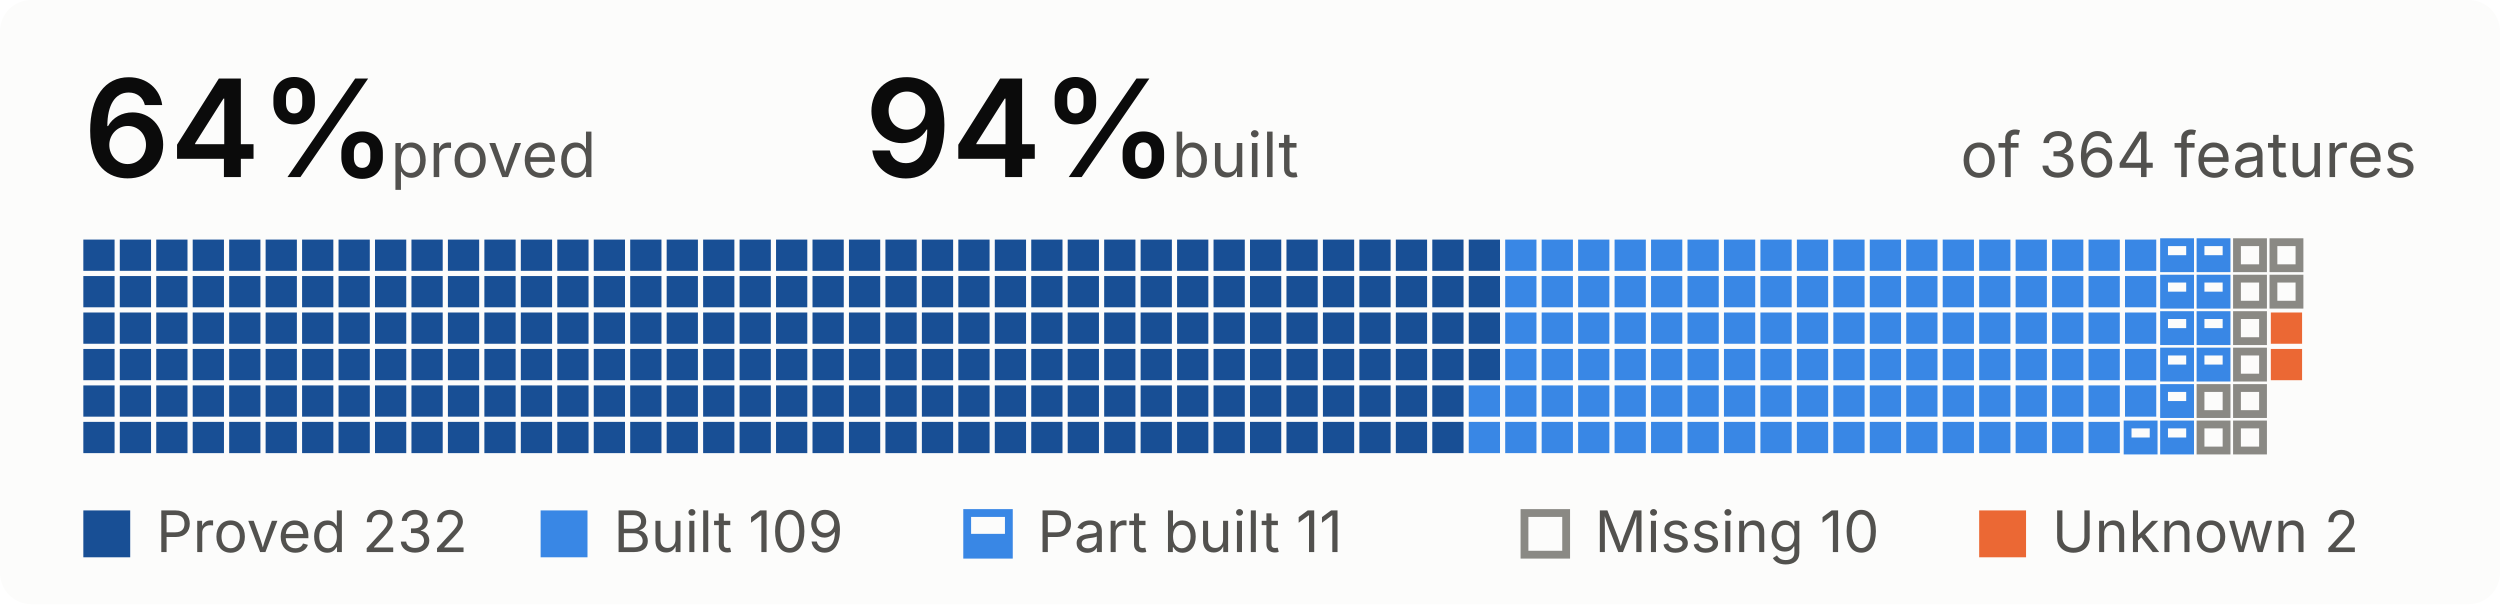
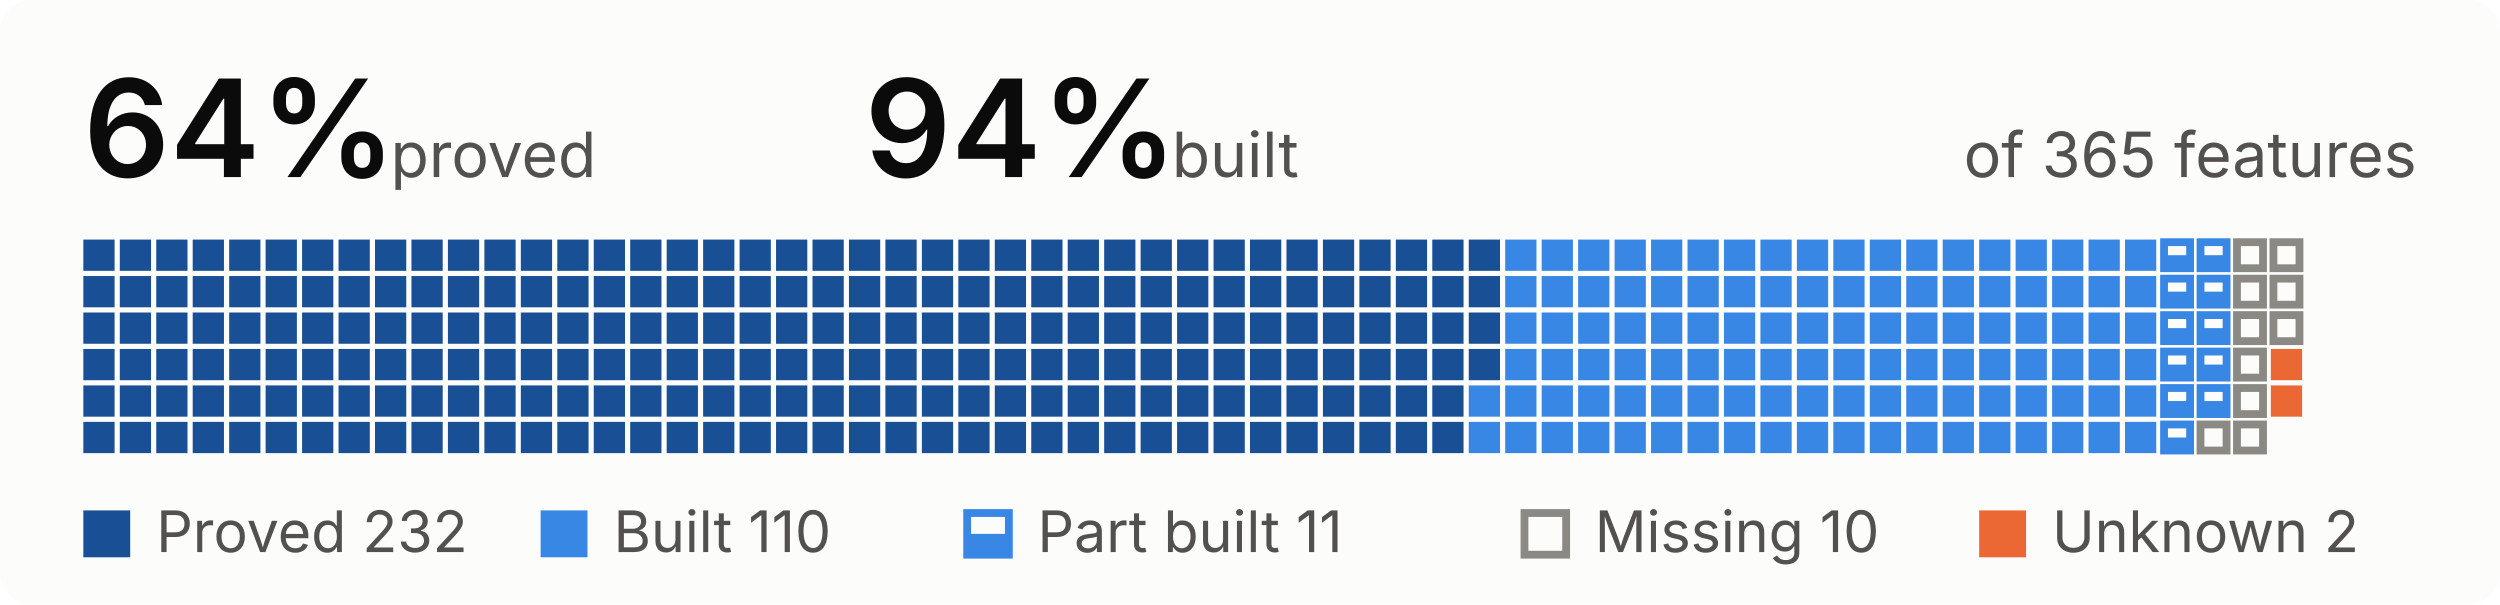
- <svg xmlns="http://www.w3.org/2000/svg" width="480" height="116" viewBox="0 0 480 116" role="img" aria-label="64 percent proved, 94 percent built, of 364 features">
+ <svg xmlns="http://www.w3.org/2000/svg" width="480" height="116" viewBox="0 0 480 116" role="img" aria-label="64 percent proved, 94 percent built, of 365 features">
  <style>
.bg{fill:#fcfcfb}.t{fill:#0b0b0b}.s{fill:#52514e}.rule{fill:#e1e0d9}
.proved{fill:#184f95}.built{fill:#3987e5}.unknown{fill:#eb6834}
.part-o{fill:none;stroke:#3987e5;stroke-width:1.5}.part-f{fill:#3987e5}
.missing{fill:none;stroke:#8a8984;stroke-width:1.5}
.pass{fill:#184f95}.fail{fill:#eb6834}.none{fill:none;stroke:#8a8984;stroke-width:1.5}
@media (prefers-color-scheme:dark){
.bg{fill:#1a1a19}.t{fill:#f0efec}.s{fill:#c3c2b7}.rule{fill:#383835}
.proved{fill:#86b6ef}.built{fill:#3987e5}.unknown{fill:#d95926}
.part-o{stroke:#3987e5}.part-f{fill:#3987e5}
.missing{stroke:#8d8c85}
.pass{fill:#86b6ef}.fail{fill:#d95926}.none{stroke:#8d8c85}
}
text{font-family:system-ui,-apple-system,"Segoe UI",sans-serif;font-size:12px}
.big{font-size:26px;font-weight:600}.b{font-weight:600}.xs{font-size:11px}
</style>
  <rect width="480" height="116" rx="6" class="bg" />
  <text x="16.0" y="34.0" class="t big">64%</text>
  <text x="75.0" y="34.0" class="s">proved</text>
  <text x="166.0" y="34.0" class="t big">94%</text>
  <text x="225.0" y="34.0" class="s">built</text>
-   <text x="464.0" y="34.0" class="s" text-anchor="end">of 364 features</text>
+   <text x="464.0" y="34.0" class="s" text-anchor="end">of 365 features</text>
  <rect x="16.0" y="46.0" width="6" height="6" class="proved" />
  <rect x="16.0" y="53.0" width="6" height="6" class="proved" />
  <rect x="16.0" y="60.0" width="6" height="6" class="proved" />
  <rect x="16.0" y="67.0" width="6" height="6" class="proved" />
  <rect x="16.0" y="74.0" width="6" height="6" class="proved" />
  <rect x="16.0" y="81.0" width="6" height="6" class="proved" />
  <rect x="23.0" y="46.0" width="6" height="6" class="proved" />
  <rect x="23.0" y="53.0" width="6" height="6" class="proved" />
  <rect x="23.0" y="60.0" width="6" height="6" class="proved" />
  <rect x="23.0" y="67.0" width="6" height="6" class="proved" />
  <rect x="23.0" y="74.0" width="6" height="6" class="proved" />
  <rect x="23.0" y="81.0" width="6" height="6" class="proved" />
  <rect x="30.0" y="46.0" width="6" height="6" class="proved" />
  <rect x="30.0" y="53.0" width="6" height="6" class="proved" />
  <rect x="30.0" y="60.0" width="6" height="6" class="proved" />
  <rect x="30.0" y="67.0" width="6" height="6" class="proved" />
  <rect x="30.0" y="74.0" width="6" height="6" class="proved" />
  <rect x="30.0" y="81.0" width="6" height="6" class="proved" />
  <rect x="37.0" y="46.0" width="6" height="6" class="proved" />
  <rect x="37.0" y="53.0" width="6" height="6" class="proved" />
  <rect x="37.0" y="60.0" width="6" height="6" class="proved" />
  <rect x="37.0" y="67.0" width="6" height="6" class="proved" />
  <rect x="37.0" y="74.0" width="6" height="6" class="proved" />
  <rect x="37.0" y="81.0" width="6" height="6" class="proved" />
  <rect x="44.0" y="46.0" width="6" height="6" class="proved" />
  <rect x="44.0" y="53.0" width="6" height="6" class="proved" />
  <rect x="44.0" y="60.0" width="6" height="6" class="proved" />
  <rect x="44.0" y="67.0" width="6" height="6" class="proved" />
  <rect x="44.0" y="74.0" width="6" height="6" class="proved" />
  <rect x="44.0" y="81.0" width="6" height="6" class="proved" />
  <rect x="51.0" y="46.0" width="6" height="6" class="proved" />
  <rect x="51.0" y="53.0" width="6" height="6" class="proved" />
  <rect x="51.0" y="60.0" width="6" height="6" class="proved" />
  <rect x="51.0" y="67.0" width="6" height="6" class="proved" />
  <rect x="51.0" y="74.0" width="6" height="6" class="proved" />
  <rect x="51.0" y="81.0" width="6" height="6" class="proved" />
  <rect x="58.0" y="46.0" width="6" height="6" class="proved" />
  <rect x="58.0" y="53.0" width="6" height="6" class="proved" />
  <rect x="58.0" y="60.0" width="6" height="6" class="proved" />
  <rect x="58.0" y="67.0" width="6" height="6" class="proved" />
  <rect x="58.0" y="74.0" width="6" height="6" class="proved" />
  <rect x="58.0" y="81.0" width="6" height="6" class="proved" />
  <rect x="65.0" y="46.0" width="6" height="6" class="proved" />
  <rect x="65.0" y="53.0" width="6" height="6" class="proved" />
  <rect x="65.0" y="60.0" width="6" height="6" class="proved" />
  <rect x="65.0" y="67.0" width="6" height="6" class="proved" />
  <rect x="65.0" y="74.0" width="6" height="6" class="proved" />
  <rect x="65.0" y="81.0" width="6" height="6" class="proved" />
  <rect x="72.0" y="46.0" width="6" height="6" class="proved" />
  <rect x="72.0" y="53.0" width="6" height="6" class="proved" />
  <rect x="72.0" y="60.0" width="6" height="6" class="proved" />
  <rect x="72.0" y="67.0" width="6" height="6" class="proved" />
  <rect x="72.0" y="74.0" width="6" height="6" class="proved" />
  <rect x="72.0" y="81.0" width="6" height="6" class="proved" />
  <rect x="79.0" y="46.0" width="6" height="6" class="proved" />
  <rect x="79.0" y="53.0" width="6" height="6" class="proved" />
  <rect x="79.0" y="60.0" width="6" height="6" class="proved" />
  <rect x="79.0" y="67.0" width="6" height="6" class="proved" />
  <rect x="79.0" y="74.0" width="6" height="6" class="proved" />
  <rect x="79.0" y="81.0" width="6" height="6" class="proved" />
  <rect x="86.0" y="46.0" width="6" height="6" class="proved" />
  <rect x="86.0" y="53.0" width="6" height="6" class="proved" />
  <rect x="86.0" y="60.0" width="6" height="6" class="proved" />
  <rect x="86.0" y="67.0" width="6" height="6" class="proved" />
  <rect x="86.0" y="74.0" width="6" height="6" class="proved" />
  <rect x="86.0" y="81.0" width="6" height="6" class="proved" />
  <rect x="93.0" y="46.0" width="6" height="6" class="proved" />
  <rect x="93.0" y="53.0" width="6" height="6" class="proved" />
  <rect x="93.0" y="60.0" width="6" height="6" class="proved" />
  <rect x="93.0" y="67.0" width="6" height="6" class="proved" />
  <rect x="93.0" y="74.0" width="6" height="6" class="proved" />
  <rect x="93.0" y="81.0" width="6" height="6" class="proved" />
  <rect x="100.0" y="46.0" width="6" height="6" class="proved" />
  <rect x="100.0" y="53.0" width="6" height="6" class="proved" />
  <rect x="100.0" y="60.0" width="6" height="6" class="proved" />
  <rect x="100.0" y="67.0" width="6" height="6" class="proved" />
  <rect x="100.0" y="74.0" width="6" height="6" class="proved" />
  <rect x="100.0" y="81.0" width="6" height="6" class="proved" />
  <rect x="107.0" y="46.0" width="6" height="6" class="proved" />
  <rect x="107.0" y="53.0" width="6" height="6" class="proved" />
  <rect x="107.0" y="60.0" width="6" height="6" class="proved" />
  <rect x="107.0" y="67.0" width="6" height="6" class="proved" />
  <rect x="107.0" y="74.0" width="6" height="6" class="proved" />
  <rect x="107.0" y="81.0" width="6" height="6" class="proved" />
  <rect x="114.0" y="46.0" width="6" height="6" class="proved" />
  <rect x="114.0" y="53.0" width="6" height="6" class="proved" />
  <rect x="114.0" y="60.0" width="6" height="6" class="proved" />
  <rect x="114.0" y="67.0" width="6" height="6" class="proved" />
  <rect x="114.0" y="74.0" width="6" height="6" class="proved" />
  <rect x="114.0" y="81.0" width="6" height="6" class="proved" />
  <rect x="121.0" y="46.0" width="6" height="6" class="proved" />
  <rect x="121.0" y="53.0" width="6" height="6" class="proved" />
  <rect x="121.0" y="60.0" width="6" height="6" class="proved" />
  <rect x="121.0" y="67.0" width="6" height="6" class="proved" />
  <rect x="121.0" y="74.0" width="6" height="6" class="proved" />
  <rect x="121.0" y="81.0" width="6" height="6" class="proved" />
  <rect x="128.0" y="46.0" width="6" height="6" class="proved" />
  <rect x="128.0" y="53.0" width="6" height="6" class="proved" />
  <rect x="128.0" y="60.0" width="6" height="6" class="proved" />
  <rect x="128.0" y="67.0" width="6" height="6" class="proved" />
  <rect x="128.0" y="74.0" width="6" height="6" class="proved" />
  <rect x="128.0" y="81.0" width="6" height="6" class="proved" />
  <rect x="135.0" y="46.0" width="6" height="6" class="proved" />
  <rect x="135.0" y="53.0" width="6" height="6" class="proved" />
  <rect x="135.0" y="60.0" width="6" height="6" class="proved" />
  <rect x="135.0" y="67.0" width="6" height="6" class="proved" />
  <rect x="135.0" y="74.0" width="6" height="6" class="proved" />
  <rect x="135.0" y="81.0" width="6" height="6" class="proved" />
  <rect x="142.0" y="46.0" width="6" height="6" class="proved" />
  <rect x="142.0" y="53.0" width="6" height="6" class="proved" />
  <rect x="142.0" y="60.0" width="6" height="6" class="proved" />
  <rect x="142.0" y="67.0" width="6" height="6" class="proved" />
  <rect x="142.0" y="74.0" width="6" height="6" class="proved" />
  <rect x="142.0" y="81.0" width="6" height="6" class="proved" />
  <rect x="149.0" y="46.0" width="6" height="6" class="proved" />
  <rect x="149.0" y="53.0" width="6" height="6" class="proved" />
  <rect x="149.0" y="60.0" width="6" height="6" class="proved" />
  <rect x="149.0" y="67.0" width="6" height="6" class="proved" />
  <rect x="149.0" y="74.0" width="6" height="6" class="proved" />
  <rect x="149.0" y="81.0" width="6" height="6" class="proved" />
  <rect x="156.0" y="46.0" width="6" height="6" class="proved" />
  <rect x="156.0" y="53.0" width="6" height="6" class="proved" />
  <rect x="156.0" y="60.0" width="6" height="6" class="proved" />
  <rect x="156.0" y="67.0" width="6" height="6" class="proved" />
  <rect x="156.0" y="74.0" width="6" height="6" class="proved" />
  <rect x="156.0" y="81.0" width="6" height="6" class="proved" />
  <rect x="163.0" y="46.0" width="6" height="6" class="proved" />
  <rect x="163.0" y="53.0" width="6" height="6" class="proved" />
  <rect x="163.0" y="60.0" width="6" height="6" class="proved" />
  <rect x="163.0" y="67.0" width="6" height="6" class="proved" />
  <rect x="163.0" y="74.0" width="6" height="6" class="proved" />
  <rect x="163.0" y="81.0" width="6" height="6" class="proved" />
  <rect x="170.0" y="46.0" width="6" height="6" class="proved" />
  <rect x="170.0" y="53.0" width="6" height="6" class="proved" />
  <rect x="170.0" y="60.0" width="6" height="6" class="proved" />
  <rect x="170.0" y="67.0" width="6" height="6" class="proved" />
  <rect x="170.0" y="74.0" width="6" height="6" class="proved" />
  <rect x="170.0" y="81.0" width="6" height="6" class="proved" />
  <rect x="177.0" y="46.0" width="6" height="6" class="proved" />
  <rect x="177.0" y="53.0" width="6" height="6" class="proved" />
  <rect x="177.0" y="60.0" width="6" height="6" class="proved" />
  <rect x="177.0" y="67.0" width="6" height="6" class="proved" />
  <rect x="177.0" y="74.0" width="6" height="6" class="proved" />
  <rect x="177.0" y="81.0" width="6" height="6" class="proved" />
  <rect x="184.0" y="46.0" width="6" height="6" class="proved" />
  <rect x="184.0" y="53.0" width="6" height="6" class="proved" />
  <rect x="184.0" y="60.0" width="6" height="6" class="proved" />
  <rect x="184.0" y="67.0" width="6" height="6" class="proved" />
  <rect x="184.0" y="74.0" width="6" height="6" class="proved" />
  <rect x="184.0" y="81.0" width="6" height="6" class="proved" />
  <rect x="191.0" y="46.0" width="6" height="6" class="proved" />
  <rect x="191.0" y="53.0" width="6" height="6" class="proved" />
  <rect x="191.0" y="60.0" width="6" height="6" class="proved" />
  <rect x="191.0" y="67.0" width="6" height="6" class="proved" />
  <rect x="191.0" y="74.0" width="6" height="6" class="proved" />
  <rect x="191.0" y="81.0" width="6" height="6" class="proved" />
  <rect x="198.0" y="46.0" width="6" height="6" class="proved" />
  <rect x="198.0" y="53.0" width="6" height="6" class="proved" />
  <rect x="198.0" y="60.0" width="6" height="6" class="proved" />
  <rect x="198.0" y="67.0" width="6" height="6" class="proved" />
  <rect x="198.0" y="74.0" width="6" height="6" class="proved" />
  <rect x="198.0" y="81.0" width="6" height="6" class="proved" />
  <rect x="205.0" y="46.0" width="6" height="6" class="proved" />
  <rect x="205.0" y="53.0" width="6" height="6" class="proved" />
  <rect x="205.0" y="60.0" width="6" height="6" class="proved" />
  <rect x="205.0" y="67.0" width="6" height="6" class="proved" />
  <rect x="205.0" y="74.0" width="6" height="6" class="proved" />
  <rect x="205.0" y="81.0" width="6" height="6" class="proved" />
  <rect x="212.0" y="46.0" width="6" height="6" class="proved" />
  <rect x="212.0" y="53.0" width="6" height="6" class="proved" />
  <rect x="212.0" y="60.0" width="6" height="6" class="proved" />
  <rect x="212.0" y="67.0" width="6" height="6" class="proved" />
  <rect x="212.0" y="74.0" width="6" height="6" class="proved" />
  <rect x="212.0" y="81.0" width="6" height="6" class="proved" />
  <rect x="219.0" y="46.0" width="6" height="6" class="proved" />
  <rect x="219.0" y="53.0" width="6" height="6" class="proved" />
  <rect x="219.0" y="60.0" width="6" height="6" class="proved" />
  <rect x="219.0" y="67.0" width="6" height="6" class="proved" />
  <rect x="219.0" y="74.0" width="6" height="6" class="proved" />
  <rect x="219.0" y="81.0" width="6" height="6" class="proved" />
  <rect x="226.0" y="46.0" width="6" height="6" class="proved" />
  <rect x="226.0" y="53.0" width="6" height="6" class="proved" />
  <rect x="226.0" y="60.0" width="6" height="6" class="proved" />
  <rect x="226.0" y="67.0" width="6" height="6" class="proved" />
  <rect x="226.0" y="74.0" width="6" height="6" class="proved" />
  <rect x="226.0" y="81.0" width="6" height="6" class="proved" />
  <rect x="233.0" y="46.0" width="6" height="6" class="proved" />
  <rect x="233.0" y="53.0" width="6" height="6" class="proved" />
  <rect x="233.0" y="60.0" width="6" height="6" class="proved" />
  <rect x="233.0" y="67.0" width="6" height="6" class="proved" />
  <rect x="233.0" y="74.0" width="6" height="6" class="proved" />
  <rect x="233.0" y="81.0" width="6" height="6" class="proved" />
  <rect x="240.0" y="46.0" width="6" height="6" class="proved" />
  <rect x="240.0" y="53.0" width="6" height="6" class="proved" />
  <rect x="240.0" y="60.0" width="6" height="6" class="proved" />
  <rect x="240.0" y="67.0" width="6" height="6" class="proved" />
  <rect x="240.0" y="74.0" width="6" height="6" class="proved" />
  <rect x="240.0" y="81.0" width="6" height="6" class="proved" />
  <rect x="247.0" y="46.0" width="6" height="6" class="proved" />
  <rect x="247.0" y="53.0" width="6" height="6" class="proved" />
  <rect x="247.0" y="60.0" width="6" height="6" class="proved" />
  <rect x="247.0" y="67.0" width="6" height="6" class="proved" />
  <rect x="247.0" y="74.0" width="6" height="6" class="proved" />
  <rect x="247.0" y="81.0" width="6" height="6" class="proved" />
  <rect x="254.0" y="46.0" width="6" height="6" class="proved" />
  <rect x="254.0" y="53.0" width="6" height="6" class="proved" />
  <rect x="254.0" y="60.0" width="6" height="6" class="proved" />
  <rect x="254.0" y="67.0" width="6" height="6" class="proved" />
  <rect x="254.0" y="74.0" width="6" height="6" class="proved" />
  <rect x="254.0" y="81.0" width="6" height="6" class="proved" />
  <rect x="261.0" y="46.0" width="6" height="6" class="proved" />
  <rect x="261.0" y="53.0" width="6" height="6" class="proved" />
  <rect x="261.0" y="60.0" width="6" height="6" class="proved" />
  <rect x="261.0" y="67.0" width="6" height="6" class="proved" />
  <rect x="261.0" y="74.0" width="6" height="6" class="proved" />
  <rect x="261.0" y="81.0" width="6" height="6" class="proved" />
  <rect x="268.0" y="46.0" width="6" height="6" class="proved" />
  <rect x="268.0" y="53.0" width="6" height="6" class="proved" />
  <rect x="268.0" y="60.0" width="6" height="6" class="proved" />
  <rect x="268.0" y="67.0" width="6" height="6" class="proved" />
  <rect x="268.0" y="74.0" width="6" height="6" class="proved" />
  <rect x="268.0" y="81.0" width="6" height="6" class="proved" />
  <rect x="275.0" y="46.0" width="6" height="6" class="proved" />
  <rect x="275.0" y="53.0" width="6" height="6" class="proved" />
  <rect x="275.0" y="60.0" width="6" height="6" class="proved" />
  <rect x="275.0" y="67.0" width="6" height="6" class="proved" />
  <rect x="275.0" y="74.0" width="6" height="6" class="proved" />
  <rect x="275.0" y="81.0" width="6" height="6" class="proved" />
  <rect x="282.0" y="46.0" width="6" height="6" class="proved" />
  <rect x="282.0" y="53.0" width="6" height="6" class="proved" />
  <rect x="282.0" y="60.0" width="6" height="6" class="proved" />
  <rect x="282.0" y="67.0" width="6" height="6" class="proved" />
  <rect x="282.0" y="74.0" width="6" height="6" class="built" />
  <rect x="282.0" y="81.0" width="6" height="6" class="built" />
  <rect x="289.0" y="46.0" width="6" height="6" class="built" />
  <rect x="289.0" y="53.0" width="6" height="6" class="built" />
  <rect x="289.0" y="60.0" width="6" height="6" class="built" />
  <rect x="289.0" y="67.0" width="6" height="6" class="built" />
  <rect x="289.0" y="74.0" width="6" height="6" class="built" />
  <rect x="289.0" y="81.0" width="6" height="6" class="built" />
  <rect x="296.0" y="46.0" width="6" height="6" class="built" />
  <rect x="296.0" y="53.0" width="6" height="6" class="built" />
  <rect x="296.0" y="60.0" width="6" height="6" class="built" />
  <rect x="296.0" y="67.0" width="6" height="6" class="built" />
  <rect x="296.0" y="74.0" width="6" height="6" class="built" />
  <rect x="296.0" y="81.0" width="6" height="6" class="built" />
  <rect x="303.0" y="46.0" width="6" height="6" class="built" />
  <rect x="303.0" y="53.0" width="6" height="6" class="built" />
  <rect x="303.0" y="60.0" width="6" height="6" class="built" />
  <rect x="303.0" y="67.0" width="6" height="6" class="built" />
  <rect x="303.0" y="74.0" width="6" height="6" class="built" />
  <rect x="303.0" y="81.0" width="6" height="6" class="built" />
  <rect x="310.0" y="46.0" width="6" height="6" class="built" />
  <rect x="310.0" y="53.0" width="6" height="6" class="built" />
  <rect x="310.0" y="60.0" width="6" height="6" class="built" />
  <rect x="310.0" y="67.0" width="6" height="6" class="built" />
  <rect x="310.0" y="74.0" width="6" height="6" class="built" />
  <rect x="310.0" y="81.0" width="6" height="6" class="built" />
  <rect x="317.0" y="46.0" width="6" height="6" class="built" />
  <rect x="317.0" y="53.0" width="6" height="6" class="built" />
  <rect x="317.0" y="60.0" width="6" height="6" class="built" />
  <rect x="317.0" y="67.0" width="6" height="6" class="built" />
  <rect x="317.0" y="74.0" width="6" height="6" class="built" />
  <rect x="317.0" y="81.0" width="6" height="6" class="built" />
  <rect x="324.0" y="46.0" width="6" height="6" class="built" />
  <rect x="324.0" y="53.0" width="6" height="6" class="built" />
  <rect x="324.0" y="60.0" width="6" height="6" class="built" />
  <rect x="324.0" y="67.0" width="6" height="6" class="built" />
  <rect x="324.0" y="74.0" width="6" height="6" class="built" />
  <rect x="324.0" y="81.0" width="6" height="6" class="built" />
  <rect x="331.0" y="46.0" width="6" height="6" class="built" />
  <rect x="331.0" y="53.0" width="6" height="6" class="built" />
  <rect x="331.0" y="60.0" width="6" height="6" class="built" />
  <rect x="331.0" y="67.0" width="6" height="6" class="built" />
  <rect x="331.0" y="74.0" width="6" height="6" class="built" />
  <rect x="331.0" y="81.0" width="6" height="6" class="built" />
  <rect x="338.0" y="46.0" width="6" height="6" class="built" />
  <rect x="338.0" y="53.0" width="6" height="6" class="built" />
  <rect x="338.0" y="60.0" width="6" height="6" class="built" />
  <rect x="338.0" y="67.0" width="6" height="6" class="built" />
  <rect x="338.0" y="74.0" width="6" height="6" class="built" />
  <rect x="338.0" y="81.0" width="6" height="6" class="built" />
  <rect x="345.0" y="46.0" width="6" height="6" class="built" />
  <rect x="345.0" y="53.0" width="6" height="6" class="built" />
  <rect x="345.0" y="60.0" width="6" height="6" class="built" />
  <rect x="345.0" y="67.0" width="6" height="6" class="built" />
  <rect x="345.0" y="74.0" width="6" height="6" class="built" />
  <rect x="345.0" y="81.0" width="6" height="6" class="built" />
  <rect x="352.0" y="46.0" width="6" height="6" class="built" />
  <rect x="352.0" y="53.0" width="6" height="6" class="built" />
  <rect x="352.0" y="60.0" width="6" height="6" class="built" />
  <rect x="352.0" y="67.0" width="6" height="6" class="built" />
  <rect x="352.0" y="74.0" width="6" height="6" class="built" />
  <rect x="352.0" y="81.0" width="6" height="6" class="built" />
  <rect x="359.0" y="46.0" width="6" height="6" class="built" />
  <rect x="359.0" y="53.0" width="6" height="6" class="built" />
  <rect x="359.0" y="60.0" width="6" height="6" class="built" />
  <rect x="359.0" y="67.0" width="6" height="6" class="built" />
  <rect x="359.0" y="74.0" width="6" height="6" class="built" />
  <rect x="359.0" y="81.0" width="6" height="6" class="built" />
  <rect x="366.0" y="46.0" width="6" height="6" class="built" />
  <rect x="366.0" y="53.0" width="6" height="6" class="built" />
  <rect x="366.0" y="60.0" width="6" height="6" class="built" />
  <rect x="366.0" y="67.0" width="6" height="6" class="built" />
  <rect x="366.0" y="74.0" width="6" height="6" class="built" />
  <rect x="366.0" y="81.0" width="6" height="6" class="built" />
  <rect x="373.0" y="46.0" width="6" height="6" class="built" />
  <rect x="373.0" y="53.0" width="6" height="6" class="built" />
  <rect x="373.0" y="60.0" width="6" height="6" class="built" />
  <rect x="373.0" y="67.0" width="6" height="6" class="built" />
  <rect x="373.0" y="74.0" width="6" height="6" class="built" />
  <rect x="373.0" y="81.0" width="6" height="6" class="built" />
  <rect x="380.0" y="46.0" width="6" height="6" class="built" />
  <rect x="380.0" y="53.0" width="6" height="6" class="built" />
  <rect x="380.0" y="60.0" width="6" height="6" class="built" />
  <rect x="380.0" y="67.0" width="6" height="6" class="built" />
  <rect x="380.0" y="74.0" width="6" height="6" class="built" />
  <rect x="380.0" y="81.0" width="6" height="6" class="built" />
  <rect x="387.0" y="46.0" width="6" height="6" class="built" />
  <rect x="387.0" y="53.0" width="6" height="6" class="built" />
  <rect x="387.0" y="60.0" width="6" height="6" class="built" />
  <rect x="387.0" y="67.0" width="6" height="6" class="built" />
  <rect x="387.0" y="74.0" width="6" height="6" class="built" />
  <rect x="387.0" y="81.0" width="6" height="6" class="built" />
  <rect x="394.0" y="46.0" width="6" height="6" class="built" />
  <rect x="394.0" y="53.0" width="6" height="6" class="built" />
  <rect x="394.0" y="60.0" width="6" height="6" class="built" />
  <rect x="394.0" y="67.0" width="6" height="6" class="built" />
  <rect x="394.0" y="74.0" width="6" height="6" class="built" />
  <rect x="394.0" y="81.0" width="6" height="6" class="built" />
  <rect x="401.0" y="46.0" width="6" height="6" class="built" />
  <rect x="401.0" y="53.0" width="6" height="6" class="built" />
  <rect x="401.0" y="60.0" width="6" height="6" class="built" />
  <rect x="401.0" y="67.0" width="6" height="6" class="built" />
  <rect x="401.0" y="74.0" width="6" height="6" class="built" />
  <rect x="401.0" y="81.0" width="6" height="6" class="built" />
  <rect x="408.0" y="46.0" width="6" height="6" class="built" />
  <rect x="408.0" y="53.0" width="6" height="6" class="built" />
  <rect x="408.0" y="60.0" width="6" height="6" class="built" />
  <rect x="408.0" y="67.0" width="6" height="6" class="built" />
  <rect x="408.0" y="74.0" width="6" height="6" class="built" />
-   <rect x="408.5" y="81.5" width="5" height="5" fill="none" class="part-o" />
-   <rect x="408.0" y="84.0" width="6" height="3.0" class="part-f" />
+   <rect x="408.0" y="81.0" width="6" height="6" class="built" />
  <rect x="415.5" y="46.5" width="5" height="5" fill="none" class="part-o" />
  <rect x="415.0" y="49.0" width="6" height="3.0" class="part-f" />
  <rect x="415.5" y="53.5" width="5" height="5" fill="none" class="part-o" />
  <rect x="415.0" y="56.0" width="6" height="3.0" class="part-f" />
  <rect x="415.5" y="60.5" width="5" height="5" fill="none" class="part-o" />
  <rect x="415.0" y="63.0" width="6" height="3.0" class="part-f" />
  <rect x="415.5" y="67.5" width="5" height="5" fill="none" class="part-o" />
  <rect x="415.0" y="70.0" width="6" height="3.0" class="part-f" />
  <rect x="415.5" y="74.5" width="5" height="5" fill="none" class="part-o" />
  <rect x="415.0" y="77.0" width="6" height="3.0" class="part-f" />
  <rect x="415.5" y="81.5" width="5" height="5" fill="none" class="part-o" />
  <rect x="415.0" y="84.0" width="6" height="3.0" class="part-f" />
  <rect x="422.5" y="46.5" width="5" height="5" fill="none" class="part-o" />
  <rect x="422.0" y="49.0" width="6" height="3.0" class="part-f" />
  <rect x="422.5" y="53.5" width="5" height="5" fill="none" class="part-o" />
  <rect x="422.0" y="56.0" width="6" height="3.0" class="part-f" />
  <rect x="422.5" y="60.5" width="5" height="5" fill="none" class="part-o" />
  <rect x="422.0" y="63.0" width="6" height="3.0" class="part-f" />
  <rect x="422.5" y="67.5" width="5" height="5" fill="none" class="part-o" />
  <rect x="422.0" y="70.0" width="6" height="3.0" class="part-f" />
-   <rect x="422.5" y="74.5" width="5" height="5" fill="none" class="missing" />
+   <rect x="422.5" y="74.5" width="5" height="5" fill="none" class="part-o" />
+   <rect x="422.0" y="77.0" width="6" height="3.0" class="part-f" />
  <rect x="422.5" y="81.5" width="5" height="5" fill="none" class="missing" />
  <rect x="429.5" y="46.5" width="5" height="5" fill="none" class="missing" />
  <rect x="429.5" y="53.5" width="5" height="5" fill="none" class="missing" />
  <rect x="429.5" y="60.5" width="5" height="5" fill="none" class="missing" />
  <rect x="429.5" y="67.5" width="5" height="5" fill="none" class="missing" />
  <rect x="429.5" y="74.5" width="5" height="5" fill="none" class="missing" />
  <rect x="429.5" y="81.5" width="5" height="5" fill="none" class="missing" />
  <rect x="436.5" y="46.5" width="5" height="5" fill="none" class="missing" />
  <rect x="436.5" y="53.5" width="5" height="5" fill="none" class="missing" />
-   <rect x="436.0" y="60.0" width="6" height="6" class="unknown" />
+   <rect x="436.5" y="60.5" width="5" height="5" fill="none" class="missing" />
  <rect x="436.0" y="67.0" width="6" height="6" class="unknown" />
+   <rect x="436.0" y="74.0" width="6" height="6" class="unknown" />
  <rect x="16.0" y="98.0" width="9" height="9" class="proved" />
  <text x="30.0" y="106.0" class="s xs">Proved 232</text>
  <rect x="103.8" y="98.0" width="9" height="9" class="built" />
-   <text x="117.8" y="106.0" class="s xs">Built 109</text>
+   <text x="117.8" y="106.0" class="s xs">Built 110</text>
  <rect x="185.7" y="98.5" width="8" height="8" fill="none" class="part-o" />
  <rect x="185.2" y="102.5" width="9" height="4.5" class="part-f" />
  <text x="199.2" y="106.0" class="s xs">Part built 11</text>
  <rect x="292.7" y="98.5" width="8" height="8" fill="none" class="missing" />
  <text x="306.2" y="106.0" class="s xs">Missing 10</text>
  <rect x="380.0" y="98.0" width="9" height="9" class="unknown" />
  <text x="394.0" y="106.0" class="s xs">Unknown 2</text>
</svg>
